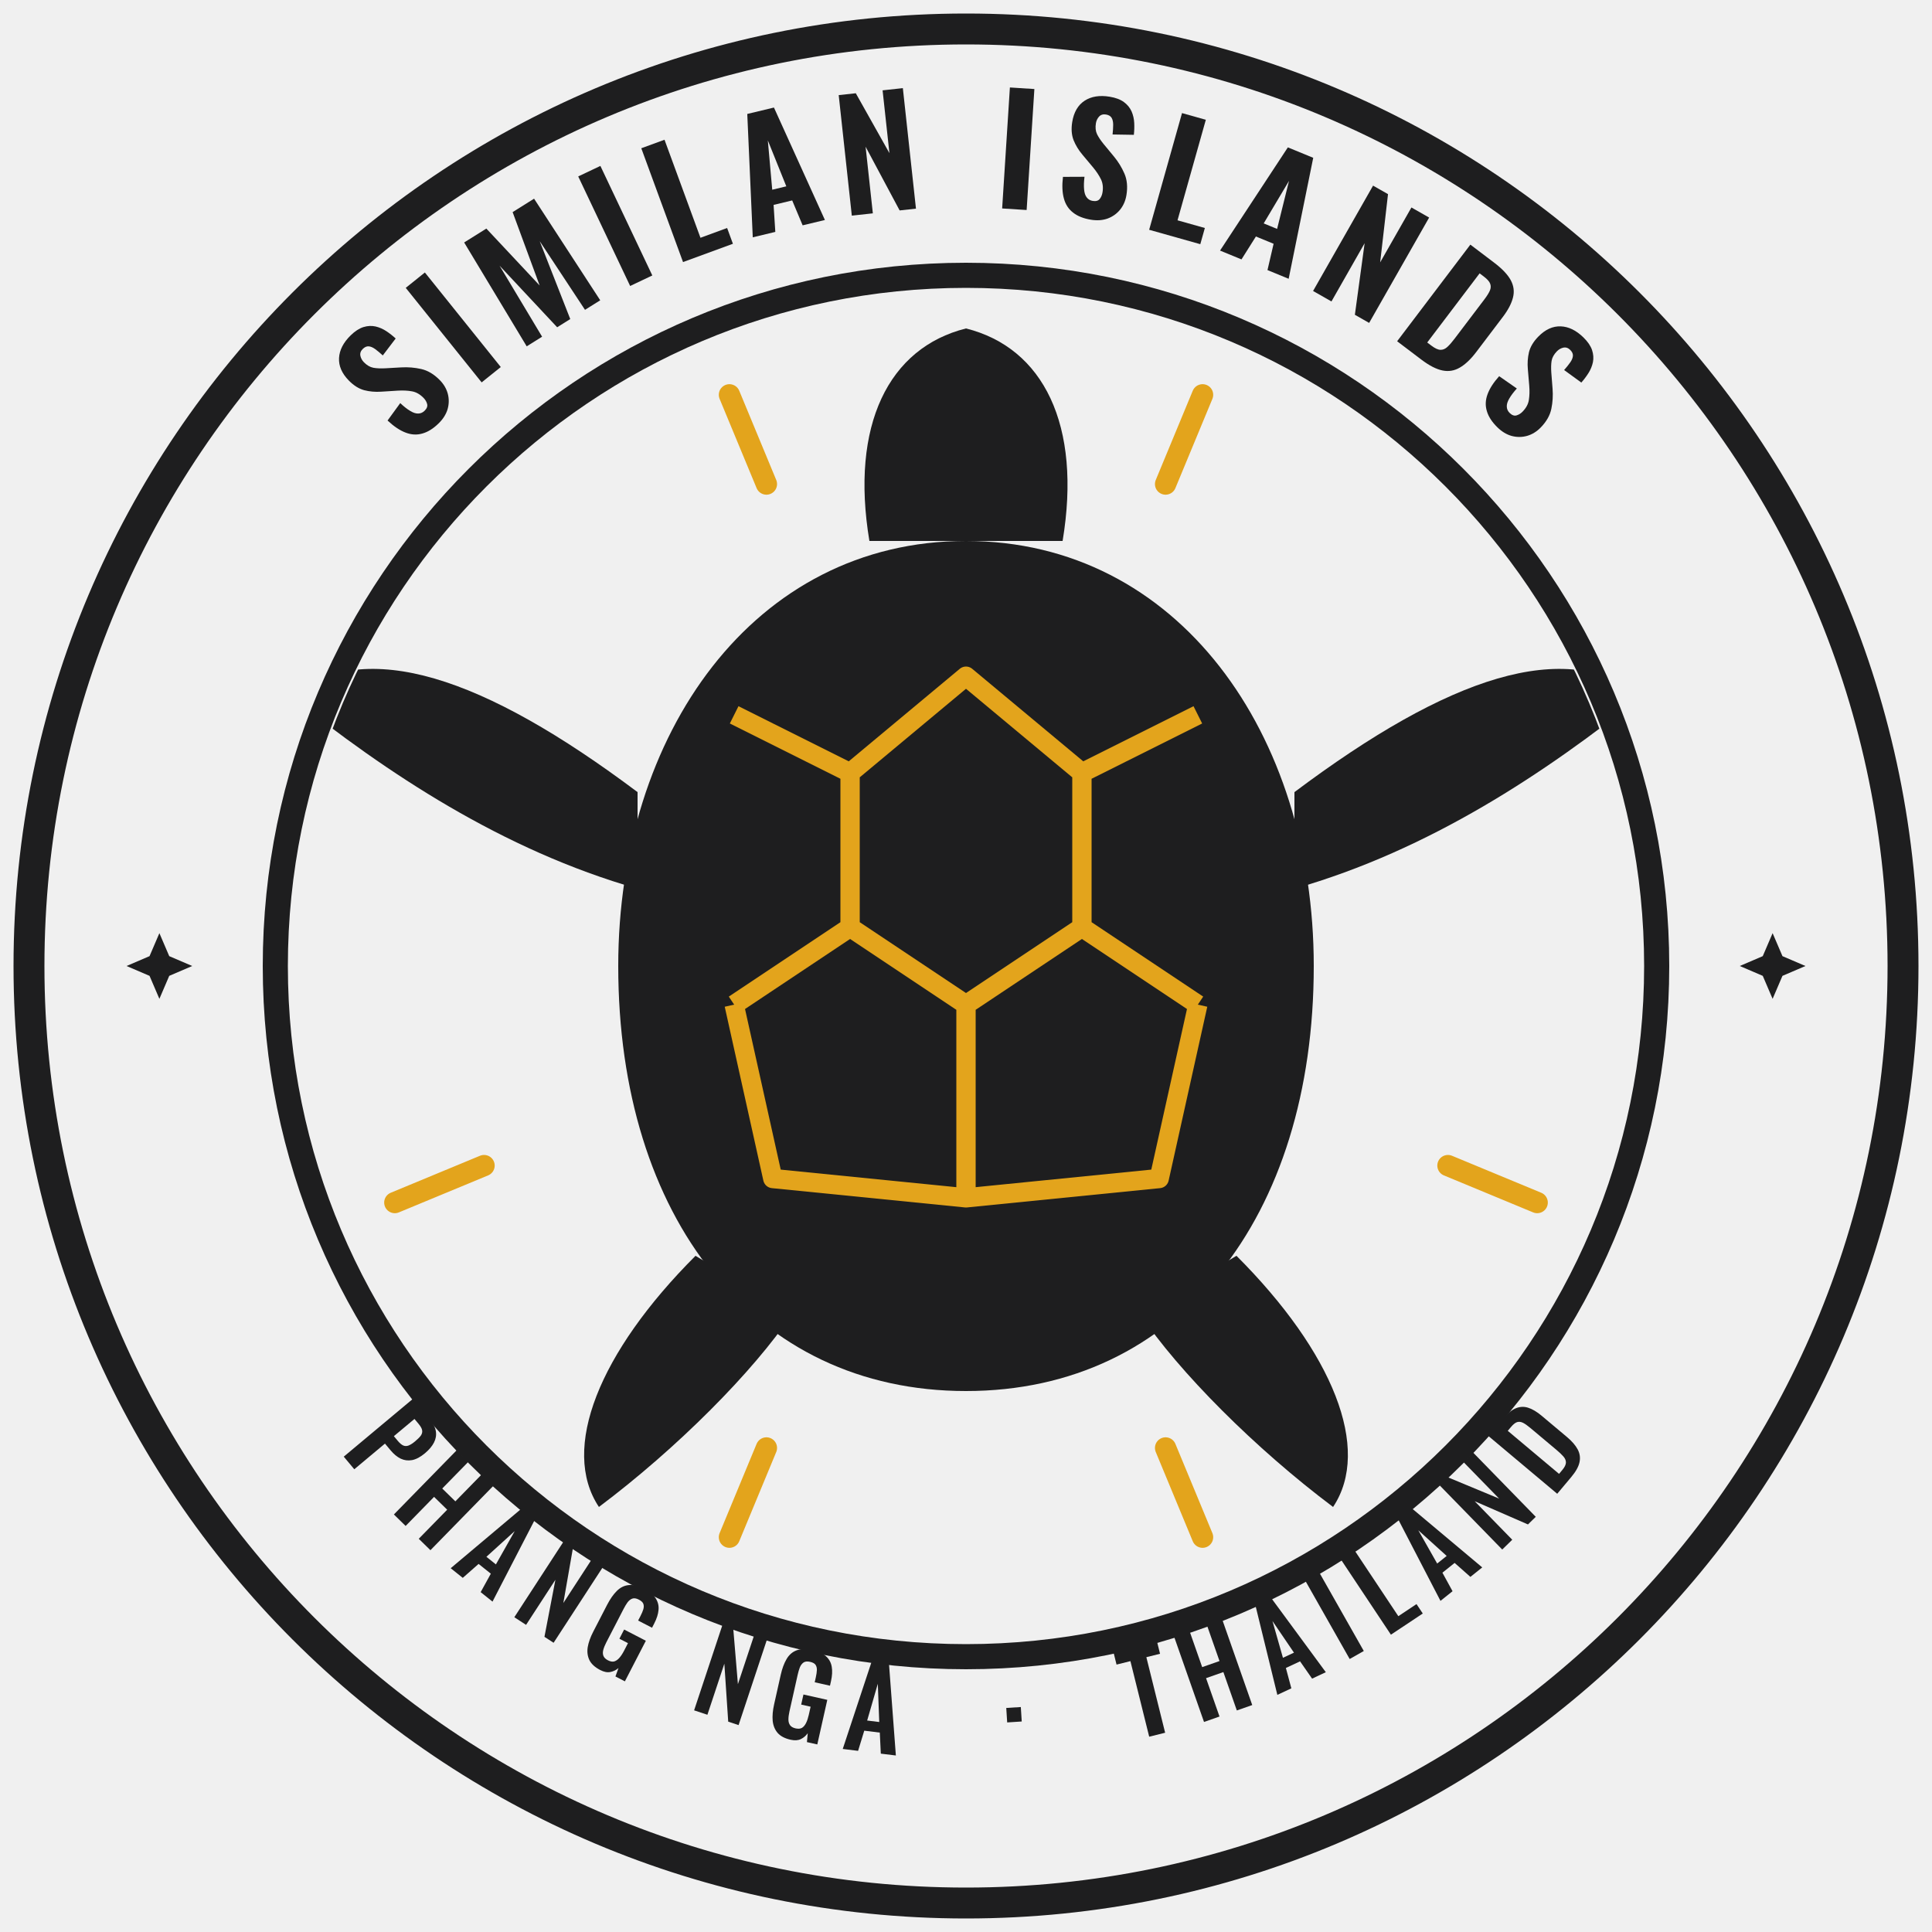
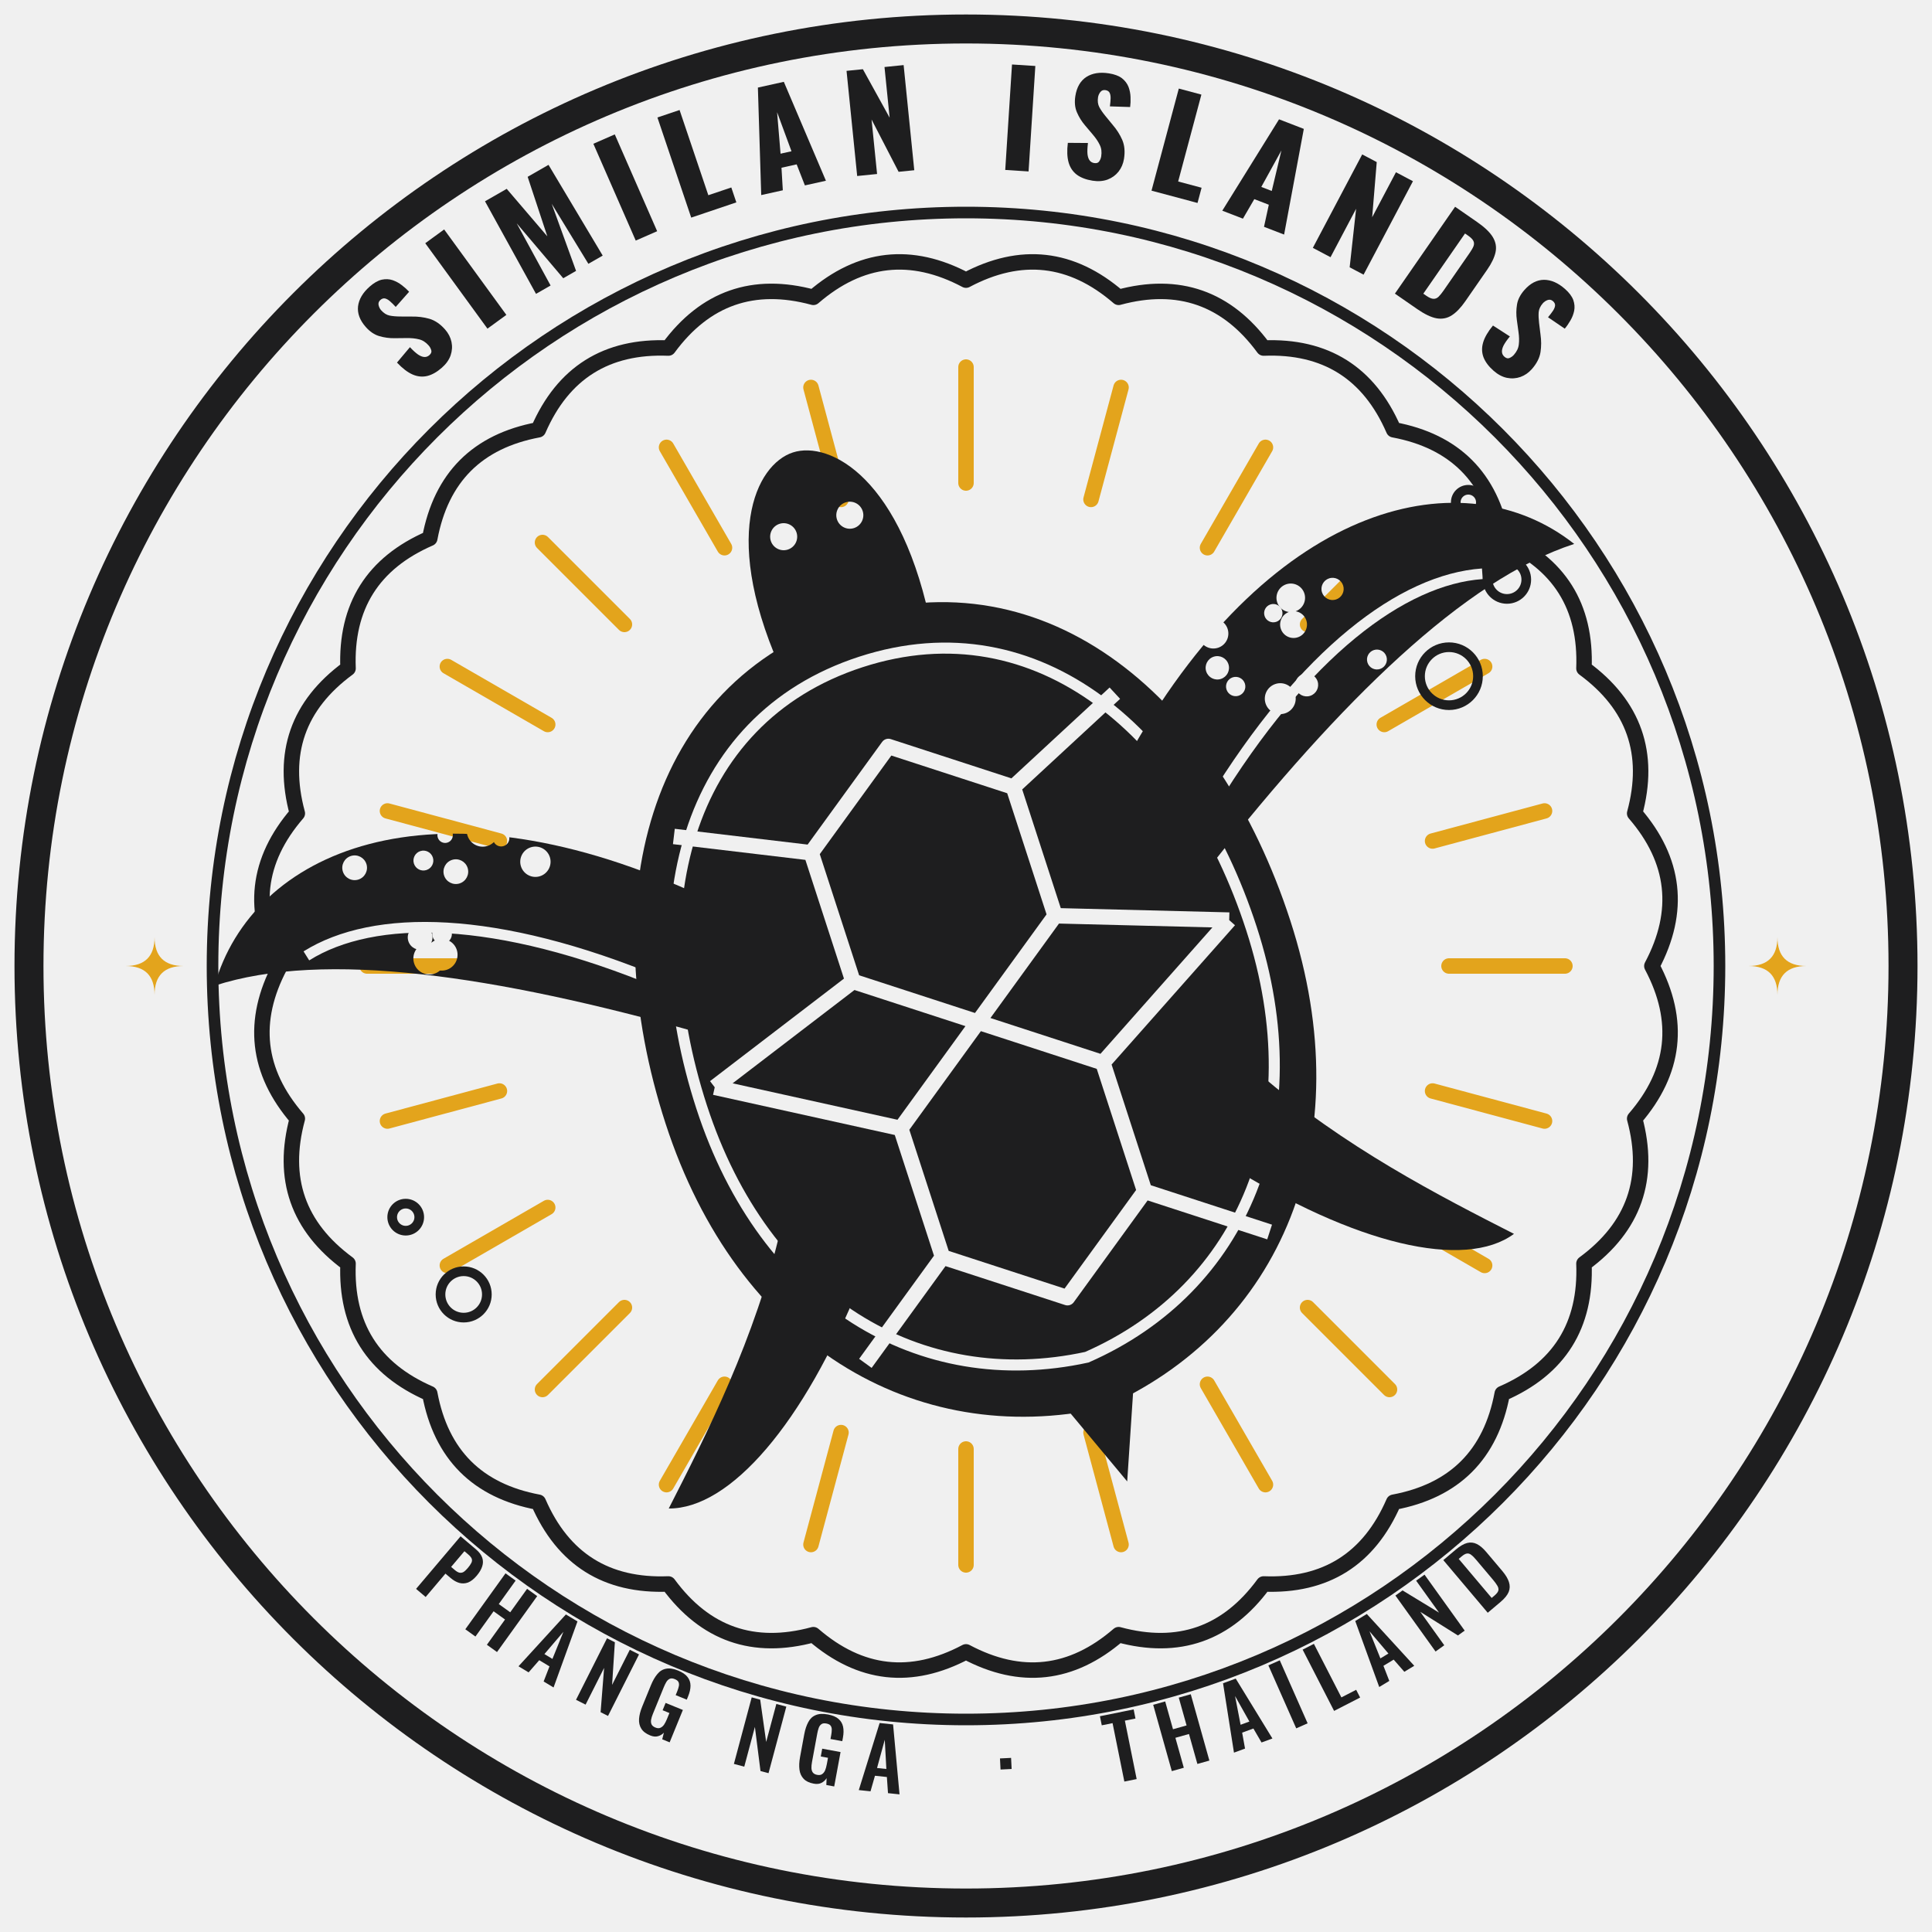
- <svg xmlns="http://www.w3.org/2000/svg" width="25cm" height="25cm" viewBox="0 0 200 200">
+ <svg xmlns="http://www.w3.org/2000/svg" width="26cm" height="26cm" viewBox="0 0 200 200">
  <defs>
-     <clipPath id="clip-turtle">
-       <circle cx="100" cy="100" r="70" />
-     </clipPath>
+     <mask id="st-sh" maskUnits="userSpaceOnUse" x="-100" y="-100" width="400" height="400">
+       <rect x="-100" y="-100" width="400" height="400" fill="#fff" />
+       <path d="M0 -26L11 -18V-4L0 4L-11 -4V-18Z M0 4L11 12V26L0 34L-11 26V12Z M11 -18L24 -24M-11 -18L-24 -24M11 -4L28 2M-11 -4L-28 2M11 12L28 2M-11 12L-28 2M11 26L22 34M-11 26L-22 34" fill="none" stroke="#000" stroke-width="1.6" stroke-linejoin="round" />
+       <path d="M0 -40C22 -40 34 -20 34 4C34 28 20 44 0 46C-20 44 -34 28 -34 4C-34 -20 -22 -40 0 -40Z" transform="scale(0.88)" fill="none" stroke="#000" stroke-width="1.3" />
+     </mask>
+     <mask id="st-fl" maskUnits="userSpaceOnUse" x="-100" y="-100" width="400" height="400">
+       <rect x="-100" y="-100" width="400" height="400" fill="#fff" />
+       <circle cx="-42.64" cy="-30.68" r="1.65" fill="#000" />
+       <circle cx="38.58" cy="-31.9" r="1.38" fill="#000" />
+       <circle cx="-50.64" cy="-19.78" r="1.64" fill="#000" />
+       <circle cx="43.79" cy="-25.04" r="1.39" fill="#000" />
+       <circle cx="-49.94" cy="-21.82" r="1.02" fill="#000" />
+       <circle cx="43.15" cy="-18.68" r="1.19" fill="#000" />
+       <circle cx="-41.06" cy="-29.35" r="0.85" fill="#000" />
+       <circle cx="42.16" cy="-26.81" r="0.95" fill="#000" />
+       <circle cx="-52.21" cy="-22.18" r="1.28" fill="#000" />
+       <circle cx="44.37" cy="-27.76" r="1.48" fill="#000" />
+       <circle cx="-39.13" cy="-31.5" r="1.26" fill="#000" />
+       <circle cx="38.49" cy="-30.7" r="1.14" fill="#000" />
+       <circle cx="-38.44" cy="-25.94" r="1.57" fill="#000" />
+       <circle cx="36.11" cy="-20.79" r="1" fill="#000" />
+       <circle cx="-46.48" cy="-31.44" r="0.8" fill="#000" />
+       <circle cx="34.9" cy="-23.22" r="1.21" fill="#000" />
+       <circle cx="-46.59" cy="-27.51" r="1.28" fill="#000" />
+       <circle cx="50.88" cy="-18.93" r="1.03" fill="#000" />
+       <circle cx="-51.97" cy="-19.81" r="1.66" fill="#000" />
+       <circle cx="40.11" cy="-18.17" r="1.6" fill="#000" />
+       <circle cx="-36.04" cy="-29.34" r="1.01" fill="#000" />
+       <circle cx="48.77" cy="-27.3" r="1.15" fill="#000" />
+       <circle cx="-56.43" cy="-31.13" r="1.28" fill="#000" />
+       <circle cx="61.02" cy="-16.76" r="1.22" fill="#000" />
+       <circle cx="-49.43" cy="-29.64" r="1.03" fill="#000" />
+       <circle cx="35.61" cy="-26.72" r="1.55" fill="#000" />
+       <path d="M-30 -10C-44 -22 -56 -26 -64 -24M30 -10C44 -22 56 -26 64 -24" stroke="#000" stroke-width="1.1" fill="none" />
+     </mask>
+     <mask id="st-hd" maskUnits="userSpaceOnUse" x="-100" y="-100" width="400" height="400">
+       <rect x="-100" y="-100" width="400" height="400" fill="#fff" />
+       <circle cx="-3.6" cy="-50" r="1.4" fill="#000" />
+       <circle cx="3.6" cy="-50" r="1.4" fill="#000" />
+     </mask>
  </defs>
-   <circle cx="100" cy="100" r="97" fill="none" stroke="#1E1E1F" stroke-width="3.2" stroke-linecap="round" stroke-linejoin="round" />
-   <circle cx="100" cy="100" r="71.5" fill="none" stroke="#1E1E1F" stroke-width="2.6" stroke-linecap="round" stroke-linejoin="round" />
-   <g clip-path="url(#clip-turtle)">
-     <path d="M149.89 120.66L159.13 124.49M120.66 149.89L124.49 159.13M79.34 149.89L75.51 159.13M50.11 120.66L40.87 124.49M50.11 79.34L40.87 75.51M79.34 50.11L75.51 40.87M120.66 50.11L124.49 40.87M149.89 79.34L159.13 75.51" fill="none" stroke="#E3A41C" stroke-width="2.2" stroke-linecap="round" stroke-linejoin="round" />
-     <path d="M66 82C50 70 38 66 30 72C40 80 52 88 66 92Z M134 82C150 70 162 66 170 72C160 80 148 88 134 92Z M72 130C62 140 58 150 62 156C70 150 78 142 82 136Z M128 130C138 140 142 150 138 156C130 150 122 142 118 136Z" fill="#1E1E1F" />
-     <path d="M90 56C88 44 92 36 100 34C108 36 112 44 110 56Z" fill="#1E1E1F" />
-     <path d="M100 56C122 56 136 76 136 100C136 126 122 144 100 144C78 144 64 126 64 100C64 76 78 56 100 56Z" fill="#1E1E1F" />
-     <path d="M100 70L112 80V96L100 104L88 96V80Z M88 96L76 104M112 96L124 104M100 104V124M88 80L76 74M112 80L124 74M76 104L80 122L100 124L120 122L124 104" fill="none" stroke="#E3A41C" stroke-width="2" stroke-linejoin="round" />
+   <circle cx="100" cy="100" r="97" fill="none" stroke="#1E1E1F" stroke-width="3" stroke-linecap="round" stroke-linejoin="round" />
+   <circle cx="100" cy="100" r="78" fill="none" stroke="#1E1E1F" stroke-width="1.2" stroke-linecap="round" stroke-linejoin="round" />
+   <path d="M171 100Q175.52 108.51 169.22 115.8M169.22 115.8Q171.74 125.1 163.97 130.81M163.97 130.81Q164.35 140.43 155.51 144.27M155.51 144.27Q153.74 153.74 144.27 155.51M144.27 155.51Q140.43 164.35 130.81 163.97M130.81 163.97Q125.1 171.74 115.8 169.22M115.8 169.22Q108.51 175.52 100 171M100 171Q91.49 175.52 84.2 169.22M84.2 169.22Q74.9 171.74 69.19 163.97M69.19 163.97Q59.57 164.35 55.73 155.51M55.73 155.51Q46.26 153.74 44.49 144.27M44.49 144.27Q35.65 140.43 36.03 130.81M36.03 130.81Q28.26 125.1 30.78 115.8M30.78 115.8Q24.48 108.51 29 100M29 100Q24.48 91.49 30.78 84.2M30.78 84.2Q28.26 74.9 36.03 69.19M36.03 69.19Q35.65 59.57 44.49 55.73M44.49 55.73Q46.26 46.26 55.73 44.49M55.73 44.49Q59.57 35.65 69.19 36.03M69.19 36.03Q74.9 28.26 84.2 30.78M84.2 30.78Q91.49 24.48 100 29M100 29Q108.51 24.48 115.8 30.78M115.8 30.78Q125.1 28.26 130.81 36.03M130.81 36.03Q140.43 35.65 144.27 44.49M144.27 44.49Q153.74 46.26 155.51 55.73M155.51 55.73Q164.35 59.57 163.97 69.19M163.97 69.19Q171.74 74.9 169.22 84.2M169.22 84.2Q175.52 91.49 171 100" fill="none" stroke="#1E1E1F" stroke-width="1.6" stroke-linecap="round" stroke-linejoin="round" />
+   <path d="M150 100L162 100M148.3 112.94L159.89 116.05M143.3 125L153.69 131M135.36 135.36L143.84 143.84M125 143.3L131 153.69M112.94 148.3L116.05 159.89M100 150L100 162M87.06 148.3L83.95 159.89M75 143.3L69 153.69M64.64 135.36L56.16 143.84M56.7 125L46.31 131M51.7 112.94L40.11 116.05M50 100L38 100M51.7 87.06L40.11 83.95M56.7 75L46.31 69M64.64 64.64L56.16 56.16M75 56.7L69 46.31M87.06 51.7L83.95 40.11M100 50L100 38M112.94 51.7L116.05 40.11M125 56.7L131 46.31M135.36 64.64L143.84 56.16M143.3 75L153.69 69M148.3 87.06L159.89 83.95" fill="none" stroke="#E3A41C" stroke-width="1.6" stroke-linecap="round" stroke-linejoin="round" />
+   <g fill="none" stroke="#1E1E1F" stroke-width="1" stroke-linecap="round" stroke-linejoin="round">
+     <circle cx="150" cy="70" r="3" />
+     <circle cx="156" cy="60" r="2" />
+     <circle cx="152" cy="52" r="1.3" />
+     <circle cx="48" cy="134" r="2.4" />
+     <circle cx="42" cy="126" r="1.4" />
  </g>
-   <path d="M0.29 0.17L0.29 0.17Q-0.88 0.17-1.65-0.26Q-2.43-0.68-2.82-1.54Q-3.22-2.40-3.28-3.74L-3.28-3.74L-1.08-4.11Q-1.05-3.33-0.91-2.81Q-0.78-2.29-0.51-2.04Q-0.24-1.78 0.16-1.78L0.16-1.78Q0.66-1.78 0.84-2.09Q1.02-2.40 1.02-2.81L1.02-2.81Q1.02-3.60 0.64-4.13Q0.26-4.67-0.36-5.21L-0.36-5.21L-1.67-6.34Q-2.36-6.93-2.81-7.67Q-3.25-8.42-3.25-9.50L-3.25-9.50Q-3.25-11.05-2.34-11.88Q-1.43-12.71 0.15-12.71L0.15-12.71Q1.09-12.71 1.70-12.40Q2.30-12.09 2.64-11.57Q2.97-11.05 3.10-10.44Q3.23-9.83 3.26-9.22L3.26-9.22L1.08-8.90Q1.05-9.47 0.98-9.90Q0.91-10.34 0.70-10.59Q0.49-10.83 0.07-10.83L0.07-10.83Q-0.38-10.83-0.60-10.50Q-0.81-10.17-0.81-9.77L-0.81-9.77Q-0.81-9.10-0.51-8.67Q-0.21-8.25 0.32-7.78L0.32-7.78L1.59-6.67Q2.38-5.98 2.94-5.11Q3.51-4.23 3.51-2.94L3.51-2.94Q3.51-2.06 3.11-1.35Q2.70-0.64 1.98-0.23Q1.26 0.17 0.29 0.17Z" transform="translate(45.08 43.91) rotate(-44.39)" fill="#1E1E1F" />
-   <path d="M1.27 0L-1.27 0L-1.27-12.55L1.27-12.55L1.27 0Z" transform="translate(50.85 38.79) rotate(-38.76)" fill="#1E1E1F" />
-   <path d="M-2.61 0L-4.49 0L-4.27-12.55L-1.56-12.55L-0.01-4.63L1.65-12.55L4.27-12.55L4.49 0L2.63 0L2.43-8.51L0.83 0L-0.77 0L-2.44-8.57L-2.61 0Z" transform="translate(58.33 33.47) rotate(-32.06)" fill="#1E1E1F" />
-   <path d="M1.27 0L-1.27 0L-1.27-12.55L1.27-12.55L1.27 0Z" transform="translate(66.38 29.06) rotate(-25.36)" fill="#1E1E1F" />
-   <path d="M3.09 0L-2.41 0L-2.41-12.55L0.15-12.55L0.15-1.74L3.09-1.74L3.09 0Z" transform="translate(72.97 26.3) rotate(-20.14)" fill="#1E1E1F" />
-   <path d="M-1.44 0L-3.84 0L-1.41-12.55L1.43-12.55L3.84 0L1.47 0L1.02-2.76L-0.96-2.76L-1.44 0ZM0.02-9.39L-0.73-4.32L0.77-4.32L0.02-9.39Z" transform="translate(81.66 23.67) rotate(-13.51)" fill="#1E1E1F" />
-   <path d="M-1.16 0L-3.35 0L-3.35-12.55L-1.57-12.55L1.22-6.01L1.22-12.55L3.33-12.55L3.33 0L1.63 0L-1.16-6.94L-1.16 0Z" transform="translate(91.51 21.96) rotate(-6.21)" fill="#1E1E1F" />
-   <path d="M1.27 0L-1.27 0L-1.27-12.55L1.27-12.55L1.27 0Z" transform="translate(105.01 21.66) rotate(3.66)" fill="#1E1E1F" />
-   <path d="M0.29 0.17L0.29 0.17Q-0.88 0.17-1.65-0.26Q-2.43-0.68-2.82-1.54Q-3.22-2.40-3.28-3.74L-3.28-3.74L-1.08-4.11Q-1.05-3.33-0.91-2.81Q-0.78-2.29-0.51-2.04Q-0.24-1.78 0.16-1.78L0.16-1.78Q0.66-1.78 0.84-2.09Q1.02-2.40 1.02-2.81L1.02-2.81Q1.02-3.60 0.64-4.13Q0.26-4.67-0.36-5.21L-0.36-5.21L-1.67-6.34Q-2.36-6.93-2.81-7.67Q-3.25-8.42-3.25-9.50L-3.25-9.50Q-3.25-11.05-2.34-11.88Q-1.43-12.71 0.15-12.71L0.15-12.71Q1.09-12.71 1.70-12.40Q2.30-12.09 2.64-11.57Q2.97-11.05 3.10-10.44Q3.23-9.83 3.26-9.22L3.26-9.22L1.08-8.90Q1.05-9.47 0.98-9.90Q0.91-10.34 0.70-10.59Q0.49-10.83 0.07-10.83L0.07-10.83Q-0.38-10.83-0.60-10.50Q-0.81-10.17-0.81-9.77L-0.81-9.77Q-0.81-9.10-0.51-8.67Q-0.21-8.25 0.32-7.78L0.32-7.78L1.59-6.67Q2.38-5.98 2.94-5.11Q3.51-4.23 3.51-2.94L3.51-2.94Q3.51-2.06 3.11-1.35Q2.70-0.64 1.98-0.23Q1.26 0.17 0.29 0.17Z" transform="translate(112.67 22.53) rotate(9.29)" fill="#1E1E1F" />
-   <path d="M3.09 0L-2.41 0L-2.41-12.55L0.15-12.55L0.15-1.74L3.09-1.74L3.09 0Z" transform="translate(121.28 24.44) rotate(15.73)" fill="#1E1E1F" />
-   <path d="M-1.44 0L-3.84 0L-1.41-12.55L1.43-12.55L3.84 0L1.47 0L1.02-2.76L-0.96-2.76L-1.44 0ZM0.02-9.39L-0.73-4.32L0.77-4.32L0.02-9.39Z" transform="translate(129.85 27.4) rotate(22.35)" fill="#1E1E1F" />
-   <path d="M-1.16 0L-3.35 0L-3.35-12.55L-1.57-12.55L1.22-6.01L1.22-12.55L3.33-12.55L3.33 0L1.63 0L-1.16-6.94L-1.16 0Z" transform="translate(138.84 31.78) rotate(29.66)" fill="#1E1E1F" />
-   <path d="M-0.36 0L-3.50 0L-3.50-12.55L-0.43-12.55Q1.17-12.55 2.06-12.14Q2.95-11.73 3.32-10.86Q3.70-9.98 3.70-8.62L3.70-8.62L3.70-4.05Q3.70-2.65 3.32-1.75Q2.95-0.85 2.08-0.43Q1.20 0-0.36 0L-0.36 0ZM-0.94-10.76L-0.94-1.78L-0.40-1.78Q0.32-1.78 0.62-2.01Q0.92-2.23 1.00-2.67Q1.08-3.12 1.08-3.77L1.08-3.77L1.08-8.94Q1.08-9.59 0.98-9.99Q0.88-10.38 0.57-10.57Q0.27-10.76-0.41-10.76L-0.41-10.76L-0.94-10.76Z" transform="translate(147.42 37.44) rotate(37.16)" fill="#1E1E1F" />
-   <path d="M0.29 0.17L0.29 0.17Q-0.88 0.17-1.65-0.26Q-2.43-0.68-2.82-1.54Q-3.22-2.40-3.28-3.74L-3.28-3.74L-1.08-4.11Q-1.05-3.33-0.91-2.81Q-0.78-2.29-0.51-2.04Q-0.24-1.78 0.16-1.78L0.16-1.78Q0.66-1.78 0.84-2.09Q1.02-2.40 1.02-2.81L1.02-2.81Q1.02-3.60 0.64-4.13Q0.26-4.67-0.36-5.21L-0.36-5.21L-1.67-6.34Q-2.36-6.93-2.81-7.67Q-3.25-8.42-3.25-9.50L-3.25-9.50Q-3.25-11.05-2.34-11.88Q-1.43-12.71 0.15-12.71L0.15-12.71Q1.09-12.71 1.70-12.40Q2.30-12.09 2.64-11.57Q2.97-11.05 3.10-10.44Q3.23-9.83 3.26-9.22L3.26-9.22L1.08-8.90Q1.05-9.47 0.98-9.90Q0.91-10.34 0.70-10.59Q0.49-10.83 0.07-10.83L0.07-10.83Q-0.38-10.83-0.60-10.50Q-0.81-10.17-0.81-9.77L-0.81-9.77Q-0.81-9.10-0.51-8.67Q-0.21-8.25 0.32-7.78L0.32-7.78L1.59-6.67Q2.38-5.98 2.94-5.11Q3.51-4.23 3.51-2.94L3.51-2.94Q3.51-2.06 3.11-1.35Q2.70-0.64 1.98-0.23Q1.26 0.17 0.29 0.17Z" transform="translate(154.92 43.91) rotate(44.39)" fill="#1E1E1F" />
-   <path d="M-0.63 0L-2.33 0L-2.33-9.31L0.41-9.31Q1.25-9.31 1.77-9.00Q2.29-8.69 2.54-8.10Q2.79-7.51 2.79-6.67L2.79-6.67Q2.79-5.76 2.48-5.20Q2.17-4.65 1.61-4.39Q1.05-4.14 0.29-4.14L0.29-4.14L-0.63-4.14L-0.63 0ZM-0.63-8.12L-0.63-5.34L0.02-5.34Q0.48-5.34 0.74-5.47Q0.99-5.60 1.09-5.89Q1.19-6.19 1.19-6.68L1.19-6.68Q1.19-7.19 1.12-7.50Q1.04-7.82 0.79-7.97Q0.55-8.12 0.02-8.12L0.02-8.12L-0.63-8.12Z" transform="translate(37.08 152.58) rotate(50.11)" fill="#1E1E1F" />
-   <path d="M-0.95 0L-2.65 0L-2.65-9.31L-0.95-9.31L-0.95-5.42L0.95-5.42L0.95-9.31L2.64-9.31L2.64 0L0.95 0L0.95-4.21L-0.95-4.21L-0.95 0Z" transform="translate(42.67 158.63) rotate(44.36)" fill="#1E1E1F" />
-   <path d="M-1.17 0L-2.77 0L-0.91-9.31L0.91-9.31L2.77 0L1.20 0L0.83-2.15L-0.79-2.15L-1.17 0ZM0.01-7.14L-0.62-3.23L0.64-3.23L0.01-7.14Z" transform="translate(48.82 164.07) rotate(38.62)" fill="#1E1E1F" />
-   <path d="M-0.98 0L-2.43 0L-2.43-9.31L-1.25-9.31L1.02-4.00L1.02-9.31L2.42-9.31L2.42 0L1.29 0L-0.98-5.57L-0.98 0Z" transform="translate(55.28 168.74) rotate(33.05)" fill="#1E1E1F" />
-   <path d="M-0.18 0.13L-0.18 0.13Q-1.10 0.13-1.64-0.26Q-2.18-0.66-2.42-1.37Q-2.65-2.09-2.65-3.07L-2.65-3.07L-2.65-6.20Q-2.65-7.20-2.42-7.92Q-2.19-8.65-1.61-9.03Q-1.03-9.42-0.01-9.42L-0.01-9.42Q0.95-9.42 1.51-9.10Q2.08-8.77 2.32-8.17Q2.57-7.57 2.57-6.70L2.57-6.70L2.57-6.22L0.95-6.22L0.95-6.75Q0.95-7.20 0.89-7.52Q0.82-7.84 0.63-8.01Q0.44-8.18 0.02-8.18L0.02-8.18Q-0.43-8.18-0.63-7.96Q-0.83-7.74-0.89-7.38Q-0.94-7.03-0.94-6.60L-0.94-6.60L-0.94-2.70Q-0.94-2.22-0.86-1.86Q-0.78-1.51-0.56-1.32Q-0.34-1.13 0.06-1.13L0.06-1.13Q0.48-1.13 0.70-1.33Q0.91-1.54 1.00-1.91Q1.09-2.28 1.09-2.78L1.09-2.78L1.09-3.66L0.09-3.66L0.09-4.73L2.62-4.73L2.62 0L1.52 0L1.40-0.92Q1.21-0.46 0.84-0.17Q0.47 0.13-0.18 0.13Z" transform="translate(62.36 172.85) rotate(27.32)" fill="#1E1E1F" />
-   <path d="M-0.98 0L-2.43 0L-2.43-9.31L-1.25-9.31L1.02-4.00L1.02-9.31L2.42-9.31L2.42 0L1.29 0L-0.98-5.57L-0.98 0Z" transform="translate(74.16 177.82) rotate(18.36)" fill="#1E1E1F" />
-   <path d="M-0.18 0.13L-0.18 0.13Q-1.10 0.13-1.64-0.26Q-2.18-0.66-2.42-1.37Q-2.65-2.09-2.65-3.07L-2.65-3.07L-2.65-6.20Q-2.65-7.20-2.42-7.92Q-2.19-8.65-1.61-9.03Q-1.03-9.42-0.01-9.42L-0.01-9.42Q0.95-9.42 1.51-9.10Q2.08-8.77 2.32-8.17Q2.57-7.57 2.57-6.70L2.57-6.70L2.57-6.22L0.95-6.22L0.95-6.75Q0.95-7.20 0.89-7.52Q0.82-7.84 0.63-8.01Q0.44-8.18 0.02-8.18L0.02-8.18Q-0.43-8.18-0.63-7.96Q-0.83-7.74-0.89-7.38Q-0.94-7.03-0.94-6.60L-0.94-6.60L-0.94-2.70Q-0.94-2.22-0.86-1.86Q-0.78-1.51-0.56-1.32Q-0.34-1.13 0.06-1.13L0.06-1.13Q0.48-1.13 0.70-1.33Q0.91-1.54 1.00-1.91Q1.09-2.28 1.09-2.78L1.09-2.78L1.09-3.66L0.09-3.66L0.09-4.73L2.62-4.73L2.62 0L1.52 0L1.40-0.92Q1.21-0.46 0.84-0.17Q0.47 0.13-0.18 0.13Z" transform="translate(82.05 180.01) rotate(12.64)" fill="#1E1E1F" />
-   <path d="M-1.17 0L-2.77 0L-0.91-9.31L0.91-9.31L2.77 0L1.20 0L0.83-2.15L-0.79-2.15L-1.17 0ZM0.01-7.14L-0.62-3.23L0.64-3.23L0.01-7.14Z" transform="translate(89.99 181.39) rotate(7.01)" fill="#1E1E1F" />
-   <path d="M0.77-3.58L-0.74-3.58L-0.74-5.08L0.77-5.08L0.77-3.58Z" transform="translate(105.23 181.83) rotate(-3.66)" fill="#1E1E1F" />
-   <path d="M0.86 0L-0.84 0L-0.84-8.06L-2.32-8.06L-2.32-9.31L2.32-9.31L2.32-8.06L0.86-8.06L0.86 0Z" transform="translate(119.78 179.58) rotate(-13.96)" fill="#1E1E1F" />
-   <path d="M-0.95 0L-2.65 0L-2.65-9.31L-0.95-9.31L-0.95-5.42L0.95-5.42L0.95-9.31L2.64-9.31L2.64 0L0.95 0L0.95-4.21L-0.95-4.21L-0.95 0Z" transform="translate(127.14 177.38) rotate(-19.33)" fill="#1E1E1F" />
-   <path d="M-1.17 0L-2.77 0L-0.91-9.31L0.91-9.31L2.77 0L1.20 0L0.83-2.15L-0.79-2.15L-1.17 0ZM0.01-7.14L-0.62-3.23L0.64-3.23L0.01-7.14Z" transform="translate(134.74 174.28) rotate(-25.06)" fill="#1E1E1F" />
-   <path d="M0.85 0L-0.83 0L-0.83-9.31L0.85-9.31L0.85 0Z" transform="translate(140.44 171.33) rotate(-29.55)" fill="#1E1E1F" />
-   <path d="M2.24 0L-1.72 0L-1.72-9.31L-0.02-9.31L-0.02-1.17L2.24-1.17L2.24 0Z" transform="translate(145.42 168.27) rotate(-33.63)" fill="#1E1E1F" />
-   <path d="M-1.17 0L-2.77 0L-0.91-9.31L0.91-9.31L2.77 0L1.20 0L0.83-2.15L-0.79-2.15L-1.17 0ZM0.01-7.14L-0.62-3.23L0.64-3.23L0.01-7.14Z" transform="translate(151.28 163.99) rotate(-38.71)" fill="#1E1E1F" />
-   <path d="M-0.98 0L-2.43 0L-2.43-9.31L-1.25-9.31L1.02-4.00L1.02-9.31L2.42-9.31L2.42 0L1.29 0L-0.98-5.57L-0.98 0Z" transform="translate(157.25 158.71) rotate(-44.28)" fill="#1E1E1F" />
-   <path d="M-0.24 0L-2.50 0L-2.50-9.31L-0.30-9.31Q0.83-9.31 1.47-9.00Q2.11-8.69 2.38-8.05Q2.65-7.41 2.65-6.42L2.65-6.42L2.65-3.01Q2.65-2.00 2.38-1.33Q2.11-0.66 1.48-0.33Q0.86 0-0.24 0L-0.24 0ZM-0.80-8.11L-0.80-1.18L-0.28-1.18Q0.30-1.18 0.56-1.39Q0.81-1.60 0.87-2.00Q0.93-2.39 0.93-2.97L0.93-2.97L0.93-6.53Q0.93-7.10 0.85-7.44Q0.76-7.79 0.51-7.95Q0.26-8.11-0.30-8.11L-0.30-8.11L-0.80-8.11Z" transform="translate(162.81 152.72) rotate(-49.99)" fill="#1E1E1F" />
-   <path d="M16.5 96.6L17.52 98.98L19.9 100L17.52 101.02L16.5 103.4L15.48 101.02L13.1 100L15.48 98.98Z" fill="#1E1E1F" />
-   <path d="M183.5 96.6L184.52 98.98L186.9 100L184.52 101.02L183.5 103.4L182.48 101.02L180.1 100L182.48 98.98Z" fill="#1E1E1F" />
+   <g transform="translate(100 102) rotate(-18)">
+     <path d="M-24 -18C-46 -38 -66 -36 -74 -24C-62 -24 -46 -16 -28 -4Z M24 -18C46 -38 66 -36 74 -24C62 -24 46 -16 28 -4Z M-20 26C-30 38 -40 44 -46 42C-40 36 -32 28 -26 18Z M20 26C30 38 40 44 46 42C40 36 32 28 26 18Z" fill="#1E1E1F" mask="url(#st-fl)" />
+     <path d="M-8 -36C-10 -52 -4 -58 0 -58C4 -58 10 -52 8 -36Z" fill="#1E1E1F" mask="url(#st-hd)" />
+     <path d="M0 -40C22 -40 34 -20 34 4C34 28 20 44 0 46C-20 44 -34 28 -34 4C-34 -20 -22 -40 0 -40Z" fill="#1E1E1F" mask="url(#st-sh)" />
+     <path d="M-4 44L0 54L4 44" fill="#1E1E1F" />
+   </g>
+   <path d="M0.24 0.16L0.24 0.16Q-0.78 0.16-1.47-0.20Q-2.16-0.57-2.51-1.33Q-2.86-2.09-2.90-3.31L-2.90-3.31L-0.84-3.62Q-0.82-2.92-0.71-2.48Q-0.59-2.05-0.38-1.86Q-0.18-1.67 0.12-1.67L0.12-1.67Q0.50-1.67 0.61-1.93Q0.73-2.19 0.73-2.47L0.73-2.47Q0.73-3.15 0.40-3.61Q0.08-4.08-0.47-4.55L-0.47-4.55L-1.42-5.37Q-2.04-5.90-2.46-6.57Q-2.89-7.24-2.89-8.22L-2.89-8.22Q-2.89-9.61-2.07-10.35Q-1.24-11.08 0.18-11.08L0.18-11.08Q1.05-11.08 1.59-10.79Q2.12-10.49 2.40-10.01Q2.67-9.53 2.77-9.00Q2.88-8.46 2.89-7.98L2.89-7.98L0.81-7.72Q0.80-8.21 0.75-8.57Q0.70-8.92 0.55-9.12Q0.40-9.31 0.09-9.31L0.09-9.31Q-0.24-9.31-0.40-9.03Q-0.55-8.75-0.55-8.46L-0.55-8.46Q-0.55-7.86-0.26-7.47Q0.03-7.09 0.50-6.67L0.50-6.67L1.40-5.87Q2.12-5.26 2.61-4.50Q3.10-3.73 3.10-2.59L3.10-2.59Q3.10-1.82 2.75-1.19Q2.40-0.57 1.76-0.20Q1.12 0.16 0.24 0.16Z" transform="translate(45.46 38.1) rotate(-41.38)" fill="#1E1E1F" />
+   <path d="M1.21 0L-1.21 0L-1.21-10.94L1.21-10.94L1.21 0Z" transform="translate(51.44 33.31) rotate(-36.06)" fill="#1E1E1F" />
+   <path d="M-2.24 0L-3.98 0L-3.79-10.94L-1.20-10.94L0-4.58L1.30-10.94L3.79-10.94L3.98 0L2.27 0L2.07-7.28L0.80 0L-0.73 0L-2.08-7.33L-2.24 0Z" transform="translate(58.94 28.44) rotate(-29.85)" fill="#1E1E1F" />
+   <path d="M1.21 0L-1.21 0L-1.21-10.94L1.21-10.94L1.21 0Z" transform="translate(66.92 24.42) rotate(-23.64)" fill="#1E1E1F" />
+   <path d="M2.75 0L-2.18 0L-2.18-10.94L0.24-10.94L0.24-1.63L2.75-1.63L2.75 0Z" transform="translate(73.62 21.83) rotate(-18.65)" fill="#1E1E1F" />
+   <path d="M-1.15 0L-3.44 0L-1.37-10.94L1.38-10.94L3.42 0L1.19 0L0.83-2.31L-0.78-2.31L-1.15 0ZM0.02-8.02L-0.56-3.75L0.60-3.75L0.02-8.02Z" transform="translate(82.16 19.45) rotate(-12.49)" fill="#1E1E1F" />
+   <path d="M-0.91 0L-2.98 0L-2.98-10.94L-1.28-10.94L0.97-5.67L0.97-10.94L2.96-10.94L2.96 0L1.33 0L-0.91-5.67L-0.91 0Z" transform="translate(91.7 17.92) rotate(-5.78)" fill="#1E1E1F" />
+   <path d="M1.21 0L-1.21 0L-1.21-10.94L1.21-10.94L1.21 0Z" transform="translate(105.27 17.67) rotate(3.67)" fill="#1E1E1F" />
+   <path d="M0.24 0.16L0.24 0.16Q-0.78 0.16-1.47-0.20Q-2.16-0.57-2.51-1.33Q-2.86-2.09-2.90-3.31L-2.90-3.31L-0.84-3.62Q-0.82-2.92-0.71-2.48Q-0.59-2.05-0.38-1.86Q-0.18-1.67 0.12-1.67L0.12-1.67Q0.50-1.67 0.61-1.93Q0.73-2.19 0.73-2.47L0.73-2.47Q0.73-3.15 0.40-3.61Q0.08-4.08-0.47-4.55L-0.47-4.55L-1.42-5.37Q-2.04-5.90-2.46-6.57Q-2.89-7.24-2.89-8.22L-2.89-8.22Q-2.89-9.61-2.07-10.35Q-1.24-11.08 0.18-11.08L0.18-11.08Q1.05-11.08 1.59-10.79Q2.12-10.49 2.40-10.01Q2.67-9.53 2.77-9.00Q2.88-8.46 2.89-7.98L2.89-7.98L0.81-7.72Q0.80-8.21 0.75-8.57Q0.70-8.92 0.55-9.12Q0.40-9.31 0.09-9.31L0.09-9.31Q-0.24-9.31-0.40-9.03Q-0.55-8.75-0.55-8.46L-0.55-8.46Q-0.55-7.86-0.26-7.47Q0.03-7.09 0.50-6.67L0.50-6.67L1.40-5.87Q2.12-5.26 2.61-4.50Q3.10-3.73 3.10-2.59L3.10-2.59Q3.10-1.82 2.75-1.19Q2.40-0.57 1.76-0.20Q1.12 0.16 0.24 0.16Z" transform="translate(112.89 18.51) rotate(8.99)" fill="#1E1E1F" />
+   <path d="M2.75 0L-2.18 0L-2.18-10.94L0.24-10.94L0.24-1.63L2.75-1.63L2.75 0Z" transform="translate(121.31 20.3) rotate(14.97)" fill="#1E1E1F" />
+   <path d="M-1.15 0L-3.44 0L-1.37-10.94L1.38-10.94L3.42 0L1.19 0L0.83-2.31L-0.78-2.31L-1.15 0ZM0.02-8.02L-0.56-3.75L0.60-3.75L0.02-8.02Z" transform="translate(129.74 23.05) rotate(21.13)" fill="#1E1E1F" />
+   <path d="M-0.91 0L-2.98 0L-2.98-10.94L-1.28-10.94L0.97-5.67L0.97-10.94L2.96-10.94L2.96 0L1.33 0L-0.91-5.67L-0.91 0Z" transform="translate(138.54 27.05) rotate(27.85)" fill="#1E1E1F" />
+   <path d="M-0.35 0L-3.15 0L-3.15-10.94L-0.38-10.94Q1.05-10.94 1.85-10.58Q2.65-10.22 2.97-9.46Q3.29-8.69 3.29-7.48L3.29-7.48L3.29-3.51Q3.29-2.28 2.97-1.51Q2.65-0.73 1.86-0.36Q1.07 0-0.35 0L-0.35 0ZM-0.73-9.25L-0.73-1.67L-0.35-1.67Q0.20-1.67 0.45-1.84Q0.69-2.00 0.75-2.32Q0.81-2.65 0.81-3.13L0.81-3.13L0.81-7.90Q0.81-8.38 0.74-8.68Q0.66-8.98 0.42-9.11Q0.18-9.25-0.36-9.25L-0.36-9.25L-0.73-9.25Z" transform="translate(146.99 32.19) rotate(34.72)" fill="#1E1E1F" />
+   <path d="M0.24 0.16L0.24 0.16Q-0.78 0.16-1.47-0.20Q-2.16-0.57-2.51-1.33Q-2.86-2.09-2.90-3.31L-2.90-3.31L-0.84-3.62Q-0.82-2.92-0.71-2.48Q-0.59-2.05-0.38-1.86Q-0.18-1.67 0.12-1.67L0.12-1.67Q0.50-1.67 0.61-1.93Q0.73-2.19 0.73-2.47L0.73-2.47Q0.73-3.15 0.40-3.61Q0.08-4.08-0.47-4.55L-0.47-4.55L-1.42-5.37Q-2.04-5.90-2.46-6.57Q-2.89-7.24-2.89-8.22L-2.89-8.22Q-2.89-9.61-2.07-10.35Q-1.24-11.08 0.18-11.08L0.18-11.08Q1.05-11.08 1.59-10.79Q2.12-10.49 2.40-10.01Q2.67-9.53 2.77-9.00Q2.88-8.46 2.89-7.98L2.89-7.98L0.81-7.72Q0.80-8.21 0.75-8.57Q0.70-8.92 0.55-9.12Q0.40-9.31 0.09-9.31L0.09-9.31Q-0.24-9.31-0.40-9.03Q-0.55-8.75-0.55-8.46L-0.55-8.46Q-0.55-7.86-0.26-7.47Q0.03-7.09 0.50-6.67L0.50-6.67L1.40-5.87Q2.12-5.26 2.61-4.50Q3.10-3.73 3.10-2.59L3.10-2.59Q3.10-1.82 2.75-1.19Q2.40-0.57 1.76-0.20Q1.12 0.16 0.24 0.16Z" transform="translate(154.54 38.1) rotate(41.38)" fill="#1E1E1F" />
+   <path d="M-0.48 0L-1.78 0L-1.78-7.13L0.31-7.13Q0.95-7.13 1.36-6.89Q1.76-6.65 1.94-6.20Q2.13-5.75 2.13-5.10L2.13-5.10Q2.13-4.41 1.90-3.98Q1.66-3.56 1.23-3.36Q0.81-3.17 0.22-3.17L0.22-3.17L-0.48-3.17L-0.48 0ZM-0.48-6.21L-0.48-4.08L0.01-4.08Q0.37-4.08 0.56-4.18Q0.76-4.29 0.84-4.51Q0.91-4.73 0.91-5.11L0.91-5.11Q0.91-5.50 0.85-5.74Q0.80-5.98 0.61-6.10Q0.42-6.21 0.01-6.21L0.01-6.21L-0.48-6.21Z" transform="translate(44.43 165.63) rotate(40.26)" fill="#1E1E1F" />
+   <path d="M-0.73 0L-2.02 0L-2.02-7.13L-0.73-7.13L-0.73-4.14L0.73-4.14L0.73-7.13L2.02-7.13L2.02 0L0.73 0L0.73-3.22L-0.73-3.22L-0.73 0Z" transform="translate(49.81 169.84) rotate(35.7)" fill="#1E1E1F" />
+   <path d="M-0.90 0L-2.12 0L-0.70-7.13L0.70-7.13L2.12 0L0.92 0L0.63-1.65L-0.61-1.65L-0.90 0ZM0.01-5.46L-0.48-2.47L0.49-2.47L0.01-5.46Z" transform="translate(55.49 173.59) rotate(31.17)" fill="#1E1E1F" />
+   <path d="M-0.75 0L-1.86 0L-1.86-7.13L-0.95-7.13L0.78-3.06L0.78-7.13L1.85-7.13L1.85 0L0.99 0L-0.75-4.26L-0.75 0Z" transform="translate(61.29 176.8) rotate(26.75)" fill="#1E1E1F" />
+   <path d="M-0.14 0.10L-0.14 0.10Q-0.84 0.10-1.25-0.20Q-1.67-0.50-1.85-1.05Q-2.03-1.60-2.03-2.35L-2.03-2.35L-2.03-4.74Q-2.03-5.51-1.85-6.06Q-1.68-6.62-1.23-6.91Q-0.79-7.21-0.00-7.21L-0.00-7.21Q0.73-7.21 1.16-6.96Q1.59-6.71 1.78-6.25Q1.97-5.79 1.97-5.13L1.97-5.13L1.97-4.76L0.73-4.76L0.73-5.17Q0.73-5.51 0.68-5.76Q0.63-6.00 0.48-6.13Q0.34-6.26 0.01-6.26L0.01-6.26Q-0.33-6.26-0.48-6.09Q-0.64-5.92-0.68-5.65Q-0.72-5.38-0.72-5.05L-0.72-5.05L-0.72-2.07Q-0.72-1.70-0.66-1.43Q-0.59-1.15-0.43-1.01Q-0.26-0.86 0.05-0.86L0.05-0.86Q0.37-0.86 0.53-1.02Q0.70-1.18 0.77-1.46Q0.83-1.74 0.83-2.13L0.83-2.13L0.83-2.80L0.07-2.80L0.07-3.62L2.00-3.62L2.00 0L1.17 0L1.07-0.70Q0.93-0.35 0.64-0.13Q0.36 0.10-0.14 0.10Z" transform="translate(67.47 179.61) rotate(22.22)" fill="#1E1E1F" />
+   <path d="M-0.75 0L-1.86 0L-1.86-7.13L-0.95-7.13L0.78-3.06L0.78-7.13L1.85-7.13L1.85 0L0.99 0L-0.75-4.26L-0.75 0Z" transform="translate(77.77 183.08) rotate(14.98)" fill="#1E1E1F" />
+   <path d="M-0.14 0.10L-0.14 0.10Q-0.84 0.10-1.25-0.20Q-1.67-0.50-1.85-1.05Q-2.03-1.60-2.03-2.35L-2.03-2.35L-2.03-4.74Q-2.03-5.51-1.85-6.06Q-1.68-6.62-1.23-6.91Q-0.79-7.21-0.00-7.21L-0.00-7.21Q0.73-7.21 1.16-6.96Q1.59-6.71 1.78-6.25Q1.97-5.79 1.97-5.13L1.97-5.13L1.97-4.76L0.73-4.76L0.73-5.17Q0.73-5.51 0.68-5.76Q0.63-6.00 0.48-6.13Q0.34-6.26 0.01-6.26L0.01-6.26Q-0.33-6.26-0.48-6.09Q-0.64-5.92-0.68-5.65Q-0.72-5.38-0.72-5.05L-0.72-5.05L-0.72-2.07Q-0.72-1.70-0.66-1.43Q-0.59-1.15-0.43-1.01Q-0.26-0.86 0.05-0.86L0.05-0.86Q0.37-0.86 0.53-1.02Q0.70-1.18 0.77-1.46Q0.83-1.74 0.83-2.13L0.83-2.13L0.83-2.80L0.07-2.80L0.07-3.62L2.00-3.62L2.00 0L1.17 0L1.07-0.70Q0.93-0.35 0.64-0.13Q0.36 0.10-0.14 0.10Z" transform="translate(84.39 184.57) rotate(10.46)" fill="#1E1E1F" />
+   <path d="M-0.90 0L-2.12 0L-0.70-7.13L0.70-7.13L2.12 0L0.92 0L0.63-1.65L-0.61-1.65L-0.90 0ZM0.01-5.46L-0.48-2.47L0.49-2.47L0.01-5.46Z" transform="translate(91.01 185.53) rotate(6)" fill="#1E1E1F" />
+   <path d="M0.59-2.74L-0.56-2.74L-0.56-3.89L0.59-3.89L0.59-2.74Z" transform="translate(104.27 185.89) rotate(-2.84)" fill="#1E1E1F" />
+   <path d="M0.66 0L-0.64 0L-0.64-6.17L-1.78-6.17L-1.78-7.13L1.78-7.13L1.78-6.17L0.66-6.17L0.66 0Z" transform="translate(117.02 184.3) rotate(-11.41)" fill="#1E1E1F" />
+   <path d="M-0.73 0L-2.02 0L-2.02-7.13L-0.73-7.13L-0.73-4.14L0.73-4.14L0.73-7.13L2.02-7.13L2.02 0L0.73 0L0.73-3.22L-0.73-3.22L-0.73 0Z" transform="translate(123.25 182.8) rotate(-15.68)" fill="#1E1E1F" />
+   <path d="M-0.90 0L-2.12 0L-0.70-7.13L0.70-7.13L2.12 0L0.92 0L0.63-1.65L-0.61-1.65L-0.90 0ZM0.01-5.46L-0.48-2.47L0.49-2.47L0.01-5.46Z" transform="translate(129.73 180.7) rotate(-20.22)" fill="#1E1E1F" />
+   <path d="M0.65 0L-0.64 0L-0.64-7.13L0.65-7.13L0.65 0Z" transform="translate(134.77 178.66) rotate(-23.85)" fill="#1E1E1F" />
+   <path d="M1.71 0L-1.32 0L-1.32-7.13L-0.01-7.13L-0.01-0.90L1.71-0.90L1.71 0Z" transform="translate(139.28 176.51) rotate(-27.18)" fill="#1E1E1F" />
+   <path d="M-0.90 0L-2.12 0L-0.70-7.13L0.70-7.13L2.12 0L0.92 0L0.63-1.65L-0.61-1.65L-0.90 0ZM0.01-5.46L-0.48-2.47L0.49-2.47L0.01-5.46Z" transform="translate(144.59 173.54) rotate(-31.23)" fill="#1E1E1F" />
+   <path d="M-0.75 0L-1.86 0L-1.86-7.13L-0.95-7.13L0.78-3.06L0.78-7.13L1.85-7.13L1.85 0L0.99 0L-0.75-4.26L-0.75 0Z" transform="translate(150.12 169.88) rotate(-35.65)" fill="#1E1E1F" />
+   <path d="M-0.18 0L-1.91 0L-1.91-7.13L-0.23-7.13Q0.64-7.13 1.13-6.89Q1.61-6.65 1.82-6.16Q2.03-5.67 2.03-4.91L2.03-4.91L2.03-2.31Q2.03-1.53 1.82-1.02Q1.61-0.50 1.14-0.25Q0.66 0-0.18 0L-0.18 0ZM-0.61-6.20L-0.61-0.91L-0.22-0.91Q0.23-0.91 0.43-1.06Q0.62-1.22 0.66-1.53Q0.71-1.83 0.71-2.27L0.71-2.27L0.71-5.00Q0.71-5.43 0.65-5.69Q0.59-5.96 0.39-6.08Q0.20-6.20-0.23-6.20L-0.23-6.20L-0.61-6.20Z" transform="translate(155.47 165.72) rotate(-40.17)" fill="#1E1E1F" />
+   <path d="M16 97Q16 100 19 100Q16 100 16 103Q16 100 13 100Q16 100 16 97Z" fill="#E3A41C" />
+   <path d="M184 97Q184 100 187 100Q184 100 184 103Q184 100 181 100Q184 100 184 97Z" fill="#E3A41C" />
</svg>
